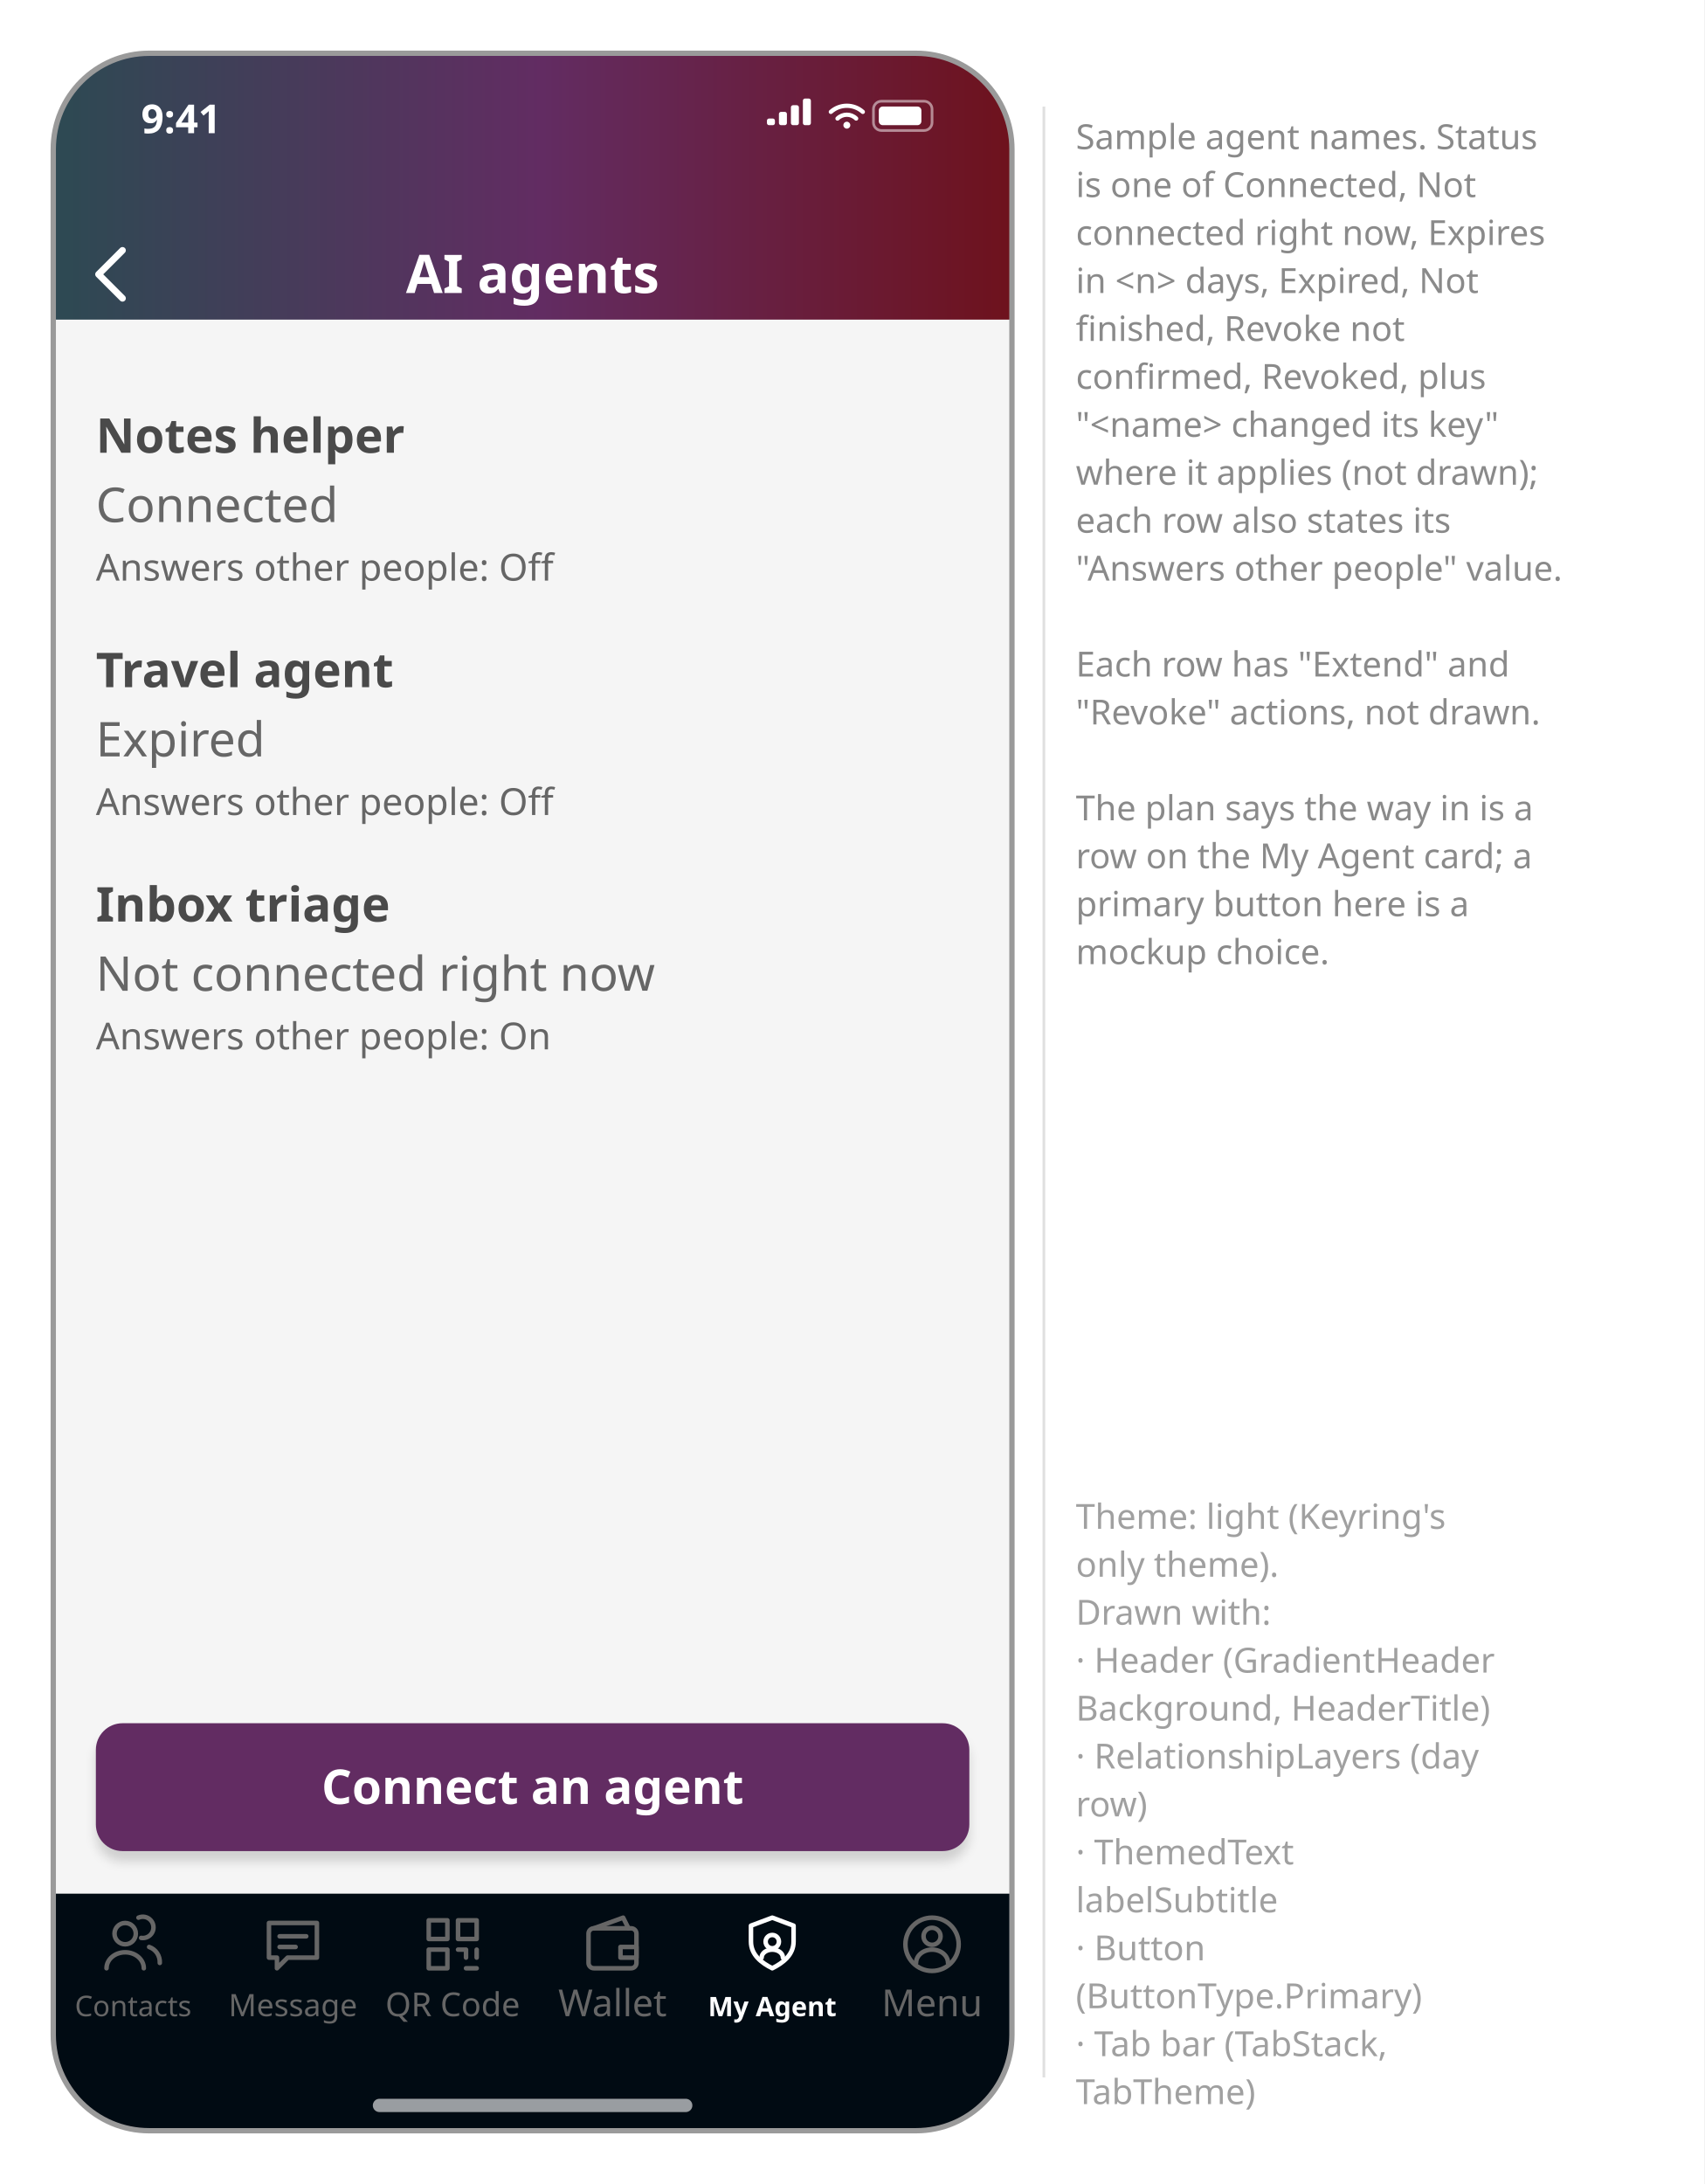
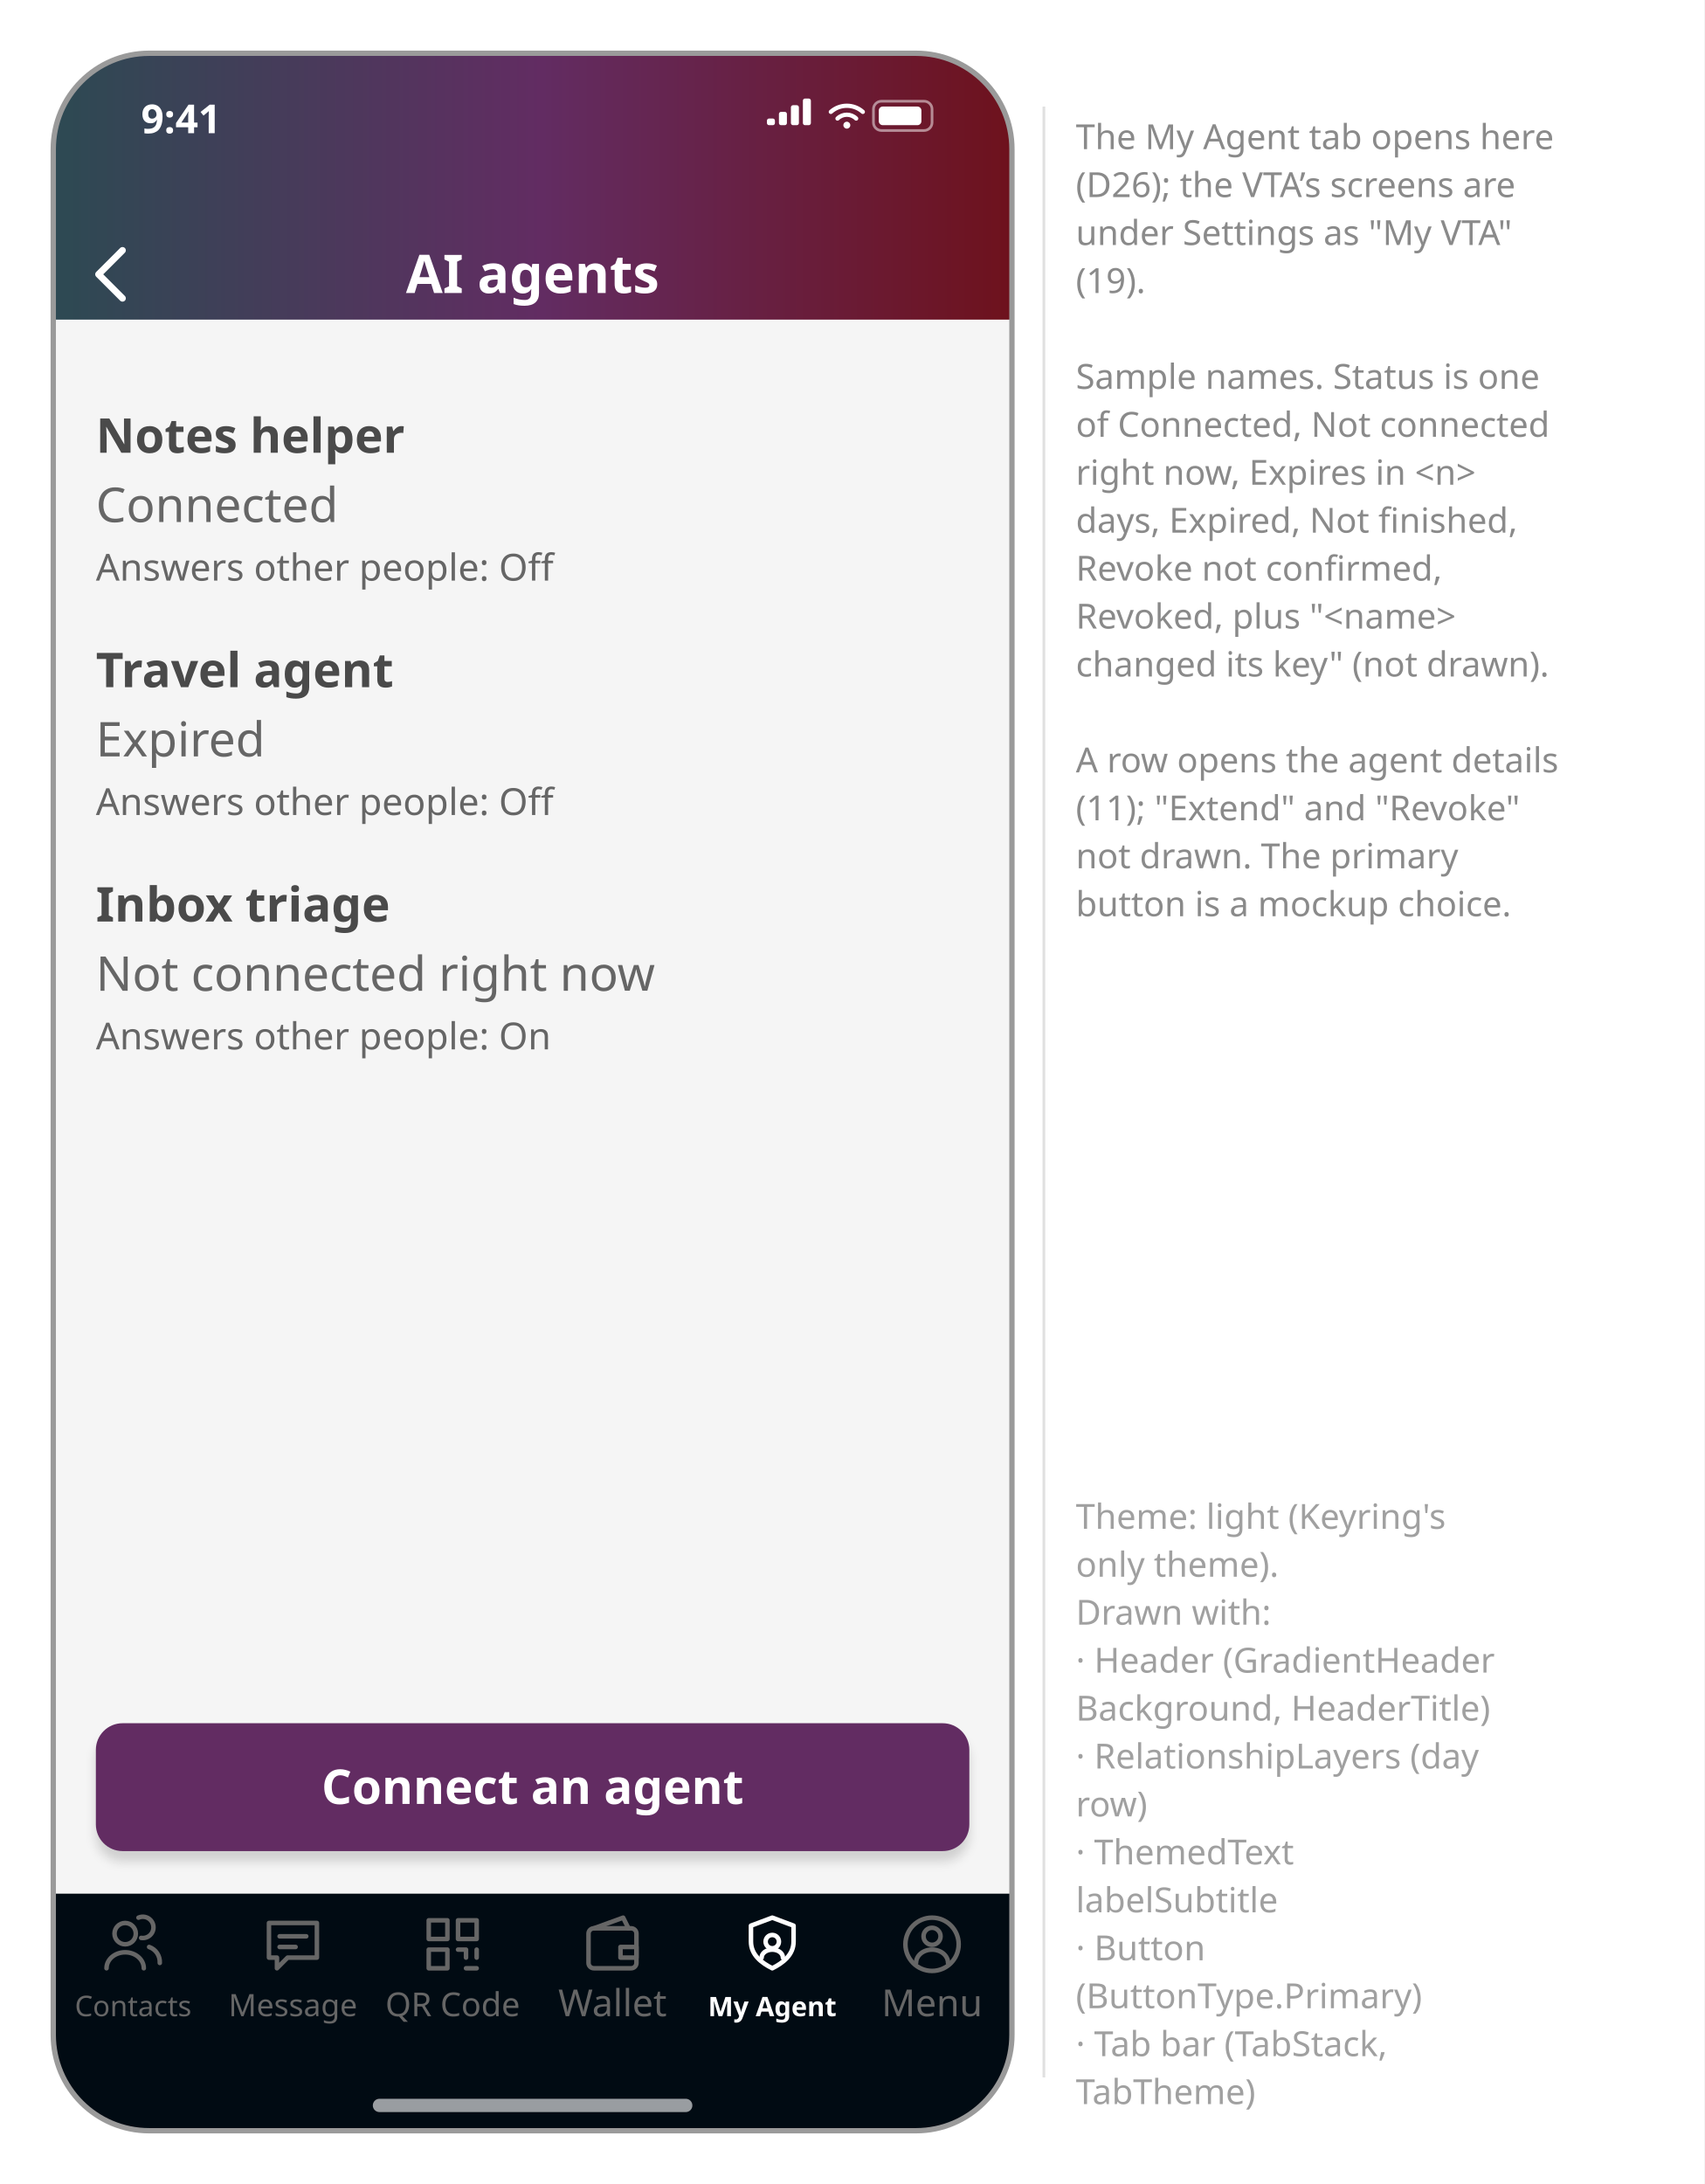
<svg xmlns="http://www.w3.org/2000/svg" width="640" height="820" viewBox="0 0 640 820" font-family="'Source Sans 3', 'SourceSans3-Regular', system-ui, sans-serif">
  <defs>
    <linearGradient id="kr-header" x1="0" y1="0" x2="1" y2="0">
      <stop offset="0.01" stop-color="#2E4953" />
      <stop offset="0.51" stop-color="#622C62" />
      <stop offset="1" stop-color="#6E121D" />
    </linearGradient>
    <filter id="kr-card-shadow" x="-10%" y="-30%" width="120%" height="160%">
      <feGaussianBlur stdDeviation="2" />
    </filter>
    <filter id="kr-button-shadow" x="-10%" y="-30%" width="120%" height="160%">
      <feGaussianBlur stdDeviation="2" />
    </filter>
    <clipPath id="kr-phone">
      <rect x="20" y="20" width="360" height="780" rx="36" />
    </clipPath>
  </defs>
  <rect width="640" height="820" fill="#FFFFFF" />
  <g clip-path="url(#kr-phone)">
    <rect x="20" y="20" width="360" height="780" fill="#F5F5F5" />
    <rect x="20" y="20" width="360" height="100" fill="url(#kr-header)" />
    <text x="68" y="50" font-family="system-ui, sans-serif" font-size="15" font-weight="600" fill="#FFFFFF" text-anchor="middle">9:41</text>
    <g fill="#FFFFFF">
      <rect x="288" y="44.5" width="3" height="2.5" rx="0.8" />
      <rect x="292.5" y="42" width="3" height="5" rx="0.8" />
      <rect x="297" y="39.5" width="3" height="7.5" rx="0.8" />
      <rect x="301.5" y="37" width="3" height="10" rx="0.8" />
    </g>
    <path d="M312 42 a9 9 0 0 1 12 0 M314.5 44.5 a5 5 0 0 1 7 0" fill="none" stroke="#FFFFFF" stroke-width="1.6" stroke-linecap="round" />
    <circle cx="318" cy="47" r="1.3" fill="#FFFFFF" />
    <rect x="328" y="38" width="22" height="11" rx="3" fill="none" stroke="#FFFFFF" stroke-opacity="0.5" />
    <rect x="330" y="40" width="16" height="7" rx="1.5" fill="#FFFFFF" />
    <path d="M46 94 l-9 9 l9 9" fill="none" stroke="#FFFFFF" stroke-width="2.5" stroke-linecap="round" stroke-linejoin="round" />
    <text x="200" y="110" font-family="system-ui, sans-serif" font-size="20" font-weight="700" fill="#FFFFFF" text-anchor="middle">AI agents</text>
    <text font-size="18" font-weight="700" fill="#4A4A4A">
      <tspan x="36" y="170">Notes helper</tspan>
    </text>
    <text font-size="18" fill="#666666">
      <tspan x="36" y="196">Connected</tspan>
    </text>
    <text font-size="14" fill="#666666">
      <tspan x="36" y="218">Answers other people: Off</tspan>
    </text>
    <text font-size="18" font-weight="700" fill="#4A4A4A">
      <tspan x="36" y="258">Travel agent</tspan>
    </text>
    <text font-size="18" fill="#666666">
      <tspan x="36" y="284">Expired</tspan>
    </text>
    <text font-size="14" fill="#666666">
      <tspan x="36" y="306">Answers other people: Off</tspan>
    </text>
    <text font-size="18" font-weight="700" fill="#4A4A4A">
      <tspan x="36" y="346">Inbox triage</tspan>
    </text>
    <text font-size="18" fill="#666666">
      <tspan x="36" y="372">Not connected right now</tspan>
    </text>
    <text font-size="14" fill="#666666">
      <tspan x="36" y="394">Answers other people: On</tspan>
    </text>
    <rect x="36" y="651" width="328" height="48" rx="10" fill="#000000" fill-opacity="0.15" filter="url(#kr-button-shadow)" />
    <rect x="36" y="647" width="328" height="48" rx="10" fill="#622C62" />
    <text x="200" y="677.3" font-size="18" font-weight="700" fill="#FFFFFF" text-anchor="middle">Connect an agent</text>
    <rect x="20" y="711" width="360" height="89" fill="#010B13" />
    <g fill="none" stroke="#666666" stroke-width="1.7" stroke-linecap="round" stroke-linejoin="round">
      <circle cx="47" cy="726" r="4" />
      <path d="M40 739 a7 6 0 0 1 14 0" />
      <path d="M52 720 a4 4 0 1 1 1 7.6 M56 731 a6 6 0 0 1 4 6" />
    </g>
    <text x="50" y="757" font-size="10.7" fill="#666666" text-anchor="middle">Contacts</text>
    <g fill="none" stroke="#666666" stroke-width="1.7" stroke-linecap="round" stroke-linejoin="round">
      <path d="M101 722 h18 v13 h-11 l-4 4 v-4 h-3 z" />
      <path d="M105 727 h10 M105 731 h6" />
    </g>
    <text x="110" y="757" font-size="11.6" fill="#666666" text-anchor="middle">Message</text>
    <g fill="none" stroke="#666666" stroke-width="1.7" stroke-linecap="round" stroke-linejoin="round">
      <rect x="161" y="721" width="7" height="7" />
      <rect x="172" y="721" width="7" height="7" />
      <rect x="161" y="732" width="7" height="7" />
      <path d="M172 732 h3 v3 M179 732 v3 M175 739 h4" />
    </g>
    <text x="170" y="757" font-size="12.4" fill="#666666" text-anchor="middle">QR Code</text>
    <g fill="none" stroke="#666666" stroke-width="1.7" stroke-linecap="round" stroke-linejoin="round">
      <rect x="221" y="724" width="18" height="15" rx="2" />
      <path d="M223 724 l11 -4 l2 4 M233 731 h6 v4 h-6 z" />
    </g>
    <text x="230" y="757" font-size="14.0" fill="#666666" text-anchor="middle">Wallet</text>
    <g fill="none" stroke="#FFFFFF" stroke-width="1.7" stroke-linecap="round" stroke-linejoin="round">
      <path d="M290 720 l8 3 v6 c0 5 -4 8 -8 10 c-4 -2 -8 -5 -8 -10 v-6 z" />
      <circle cx="290" cy="729" r="2.5" />
      <path d="M286 735 a4 3 0 0 1 8 0" />
    </g>
    <text x="290" y="757" font-size="10.1" font-weight="700" fill="#FFFFFF" text-anchor="middle">My Agent</text>
    <g fill="none" stroke="#666666" stroke-width="1.7" stroke-linecap="round" stroke-linejoin="round">
      <circle cx="350" cy="730" r="10" />
      <circle cx="350" cy="727" r="3.2" />
      <path d="M344 737 a6 5 0 0 1 12 0" />
    </g>
    <text x="350" y="757" font-size="14.0" fill="#666666" text-anchor="middle">Menu</text>
    <rect x="140" y="788" width="120" height="5" rx="2.5" fill="#FFFFFF" opacity="0.6" />
  </g>
  <rect x="20" y="20" width="360" height="780" rx="36" fill="none" stroke="#9A9A9A" stroke-width="2" />
  <line x1="392" y1="40" x2="392" y2="780" stroke="#E0E0E0" stroke-width="1" />
  <text font-family="system-ui, sans-serif" font-size="13" fill="#8A8A8A">
-     <tspan x="404" y="56">Sample agent names. Status</tspan>
-     <tspan x="404" dy="18">is one of Connected, Not</tspan>
-     <tspan x="404" dy="18">connected right now, Expires</tspan>
-     <tspan x="404" dy="18">in &lt;n&gt; days, Expired, Not</tspan>
-     <tspan x="404" dy="18">finished, Revoke not</tspan>
-     <tspan x="404" dy="18">confirmed, Revoked, plus</tspan>
-     <tspan x="404" dy="18">"&lt;name&gt; changed its key"</tspan>
-     <tspan x="404" dy="18">where it applies (not drawn);</tspan>
-     <tspan x="404" dy="18">each row also states its</tspan>
-     <tspan x="404" dy="18">"Answers other people" value.</tspan>
+     <tspan x="404" y="56">The My Agent tab opens here</tspan>
+     <tspan x="404" dy="18">(D26); the VTA’s screens are</tspan>
+     <tspan x="404" dy="18">under Settings as "My VTA"</tspan>
+     <tspan x="404" dy="18">(19).</tspan>
    <tspan x="404" dy="18"> </tspan>
-     <tspan x="404" dy="18">Each row has "Extend" and</tspan>
-     <tspan x="404" dy="18">"Revoke" actions, not drawn.</tspan>
+     <tspan x="404" dy="18">Sample names. Status is one</tspan>
+     <tspan x="404" dy="18">of Connected, Not connected</tspan>
+     <tspan x="404" dy="18">right now, Expires in &lt;n&gt;</tspan>
+     <tspan x="404" dy="18">days, Expired, Not finished,</tspan>
+     <tspan x="404" dy="18">Revoke not confirmed,</tspan>
+     <tspan x="404" dy="18">Revoked, plus "&lt;name&gt;</tspan>
+     <tspan x="404" dy="18">changed its key" (not drawn).</tspan>
    <tspan x="404" dy="18"> </tspan>
-     <tspan x="404" dy="18">The plan says the way in is a</tspan>
-     <tspan x="404" dy="18">row on the My Agent card; a</tspan>
-     <tspan x="404" dy="18">primary button here is a</tspan>
-     <tspan x="404" dy="18">mockup choice.</tspan>
+     <tspan x="404" dy="18">A row opens the agent details</tspan>
+     <tspan x="404" dy="18">(11); "Extend" and "Revoke"</tspan>
+     <tspan x="404" dy="18">not drawn. The primary</tspan>
+     <tspan x="404" dy="18">button is a mockup choice.</tspan>
    <tspan x="404" dy="18"> </tspan>
  </text>
  <text font-family="system-ui, sans-serif" font-size="13" fill="#A0A0A0">
    <tspan x="404" y="574">Theme: light (Keyring's</tspan>
    <tspan x="404" dy="18">   only theme).</tspan>
    <tspan x="404" dy="18">Drawn with:</tspan>
    <tspan x="404" dy="18">· Header (GradientHeader</tspan>
    <tspan x="404" dy="18">   Background, HeaderTitle)</tspan>
    <tspan x="404" dy="18">· RelationshipLayers (day</tspan>
    <tspan x="404" dy="18">   row)</tspan>
    <tspan x="404" dy="18">· ThemedText</tspan>
    <tspan x="404" dy="18">   labelSubtitle</tspan>
    <tspan x="404" dy="18">· Button</tspan>
    <tspan x="404" dy="18">   (ButtonType.Primary)</tspan>
    <tspan x="404" dy="18">· Tab bar (TabStack,</tspan>
    <tspan x="404" dy="18">   TabTheme)</tspan>
  </text>
</svg>
